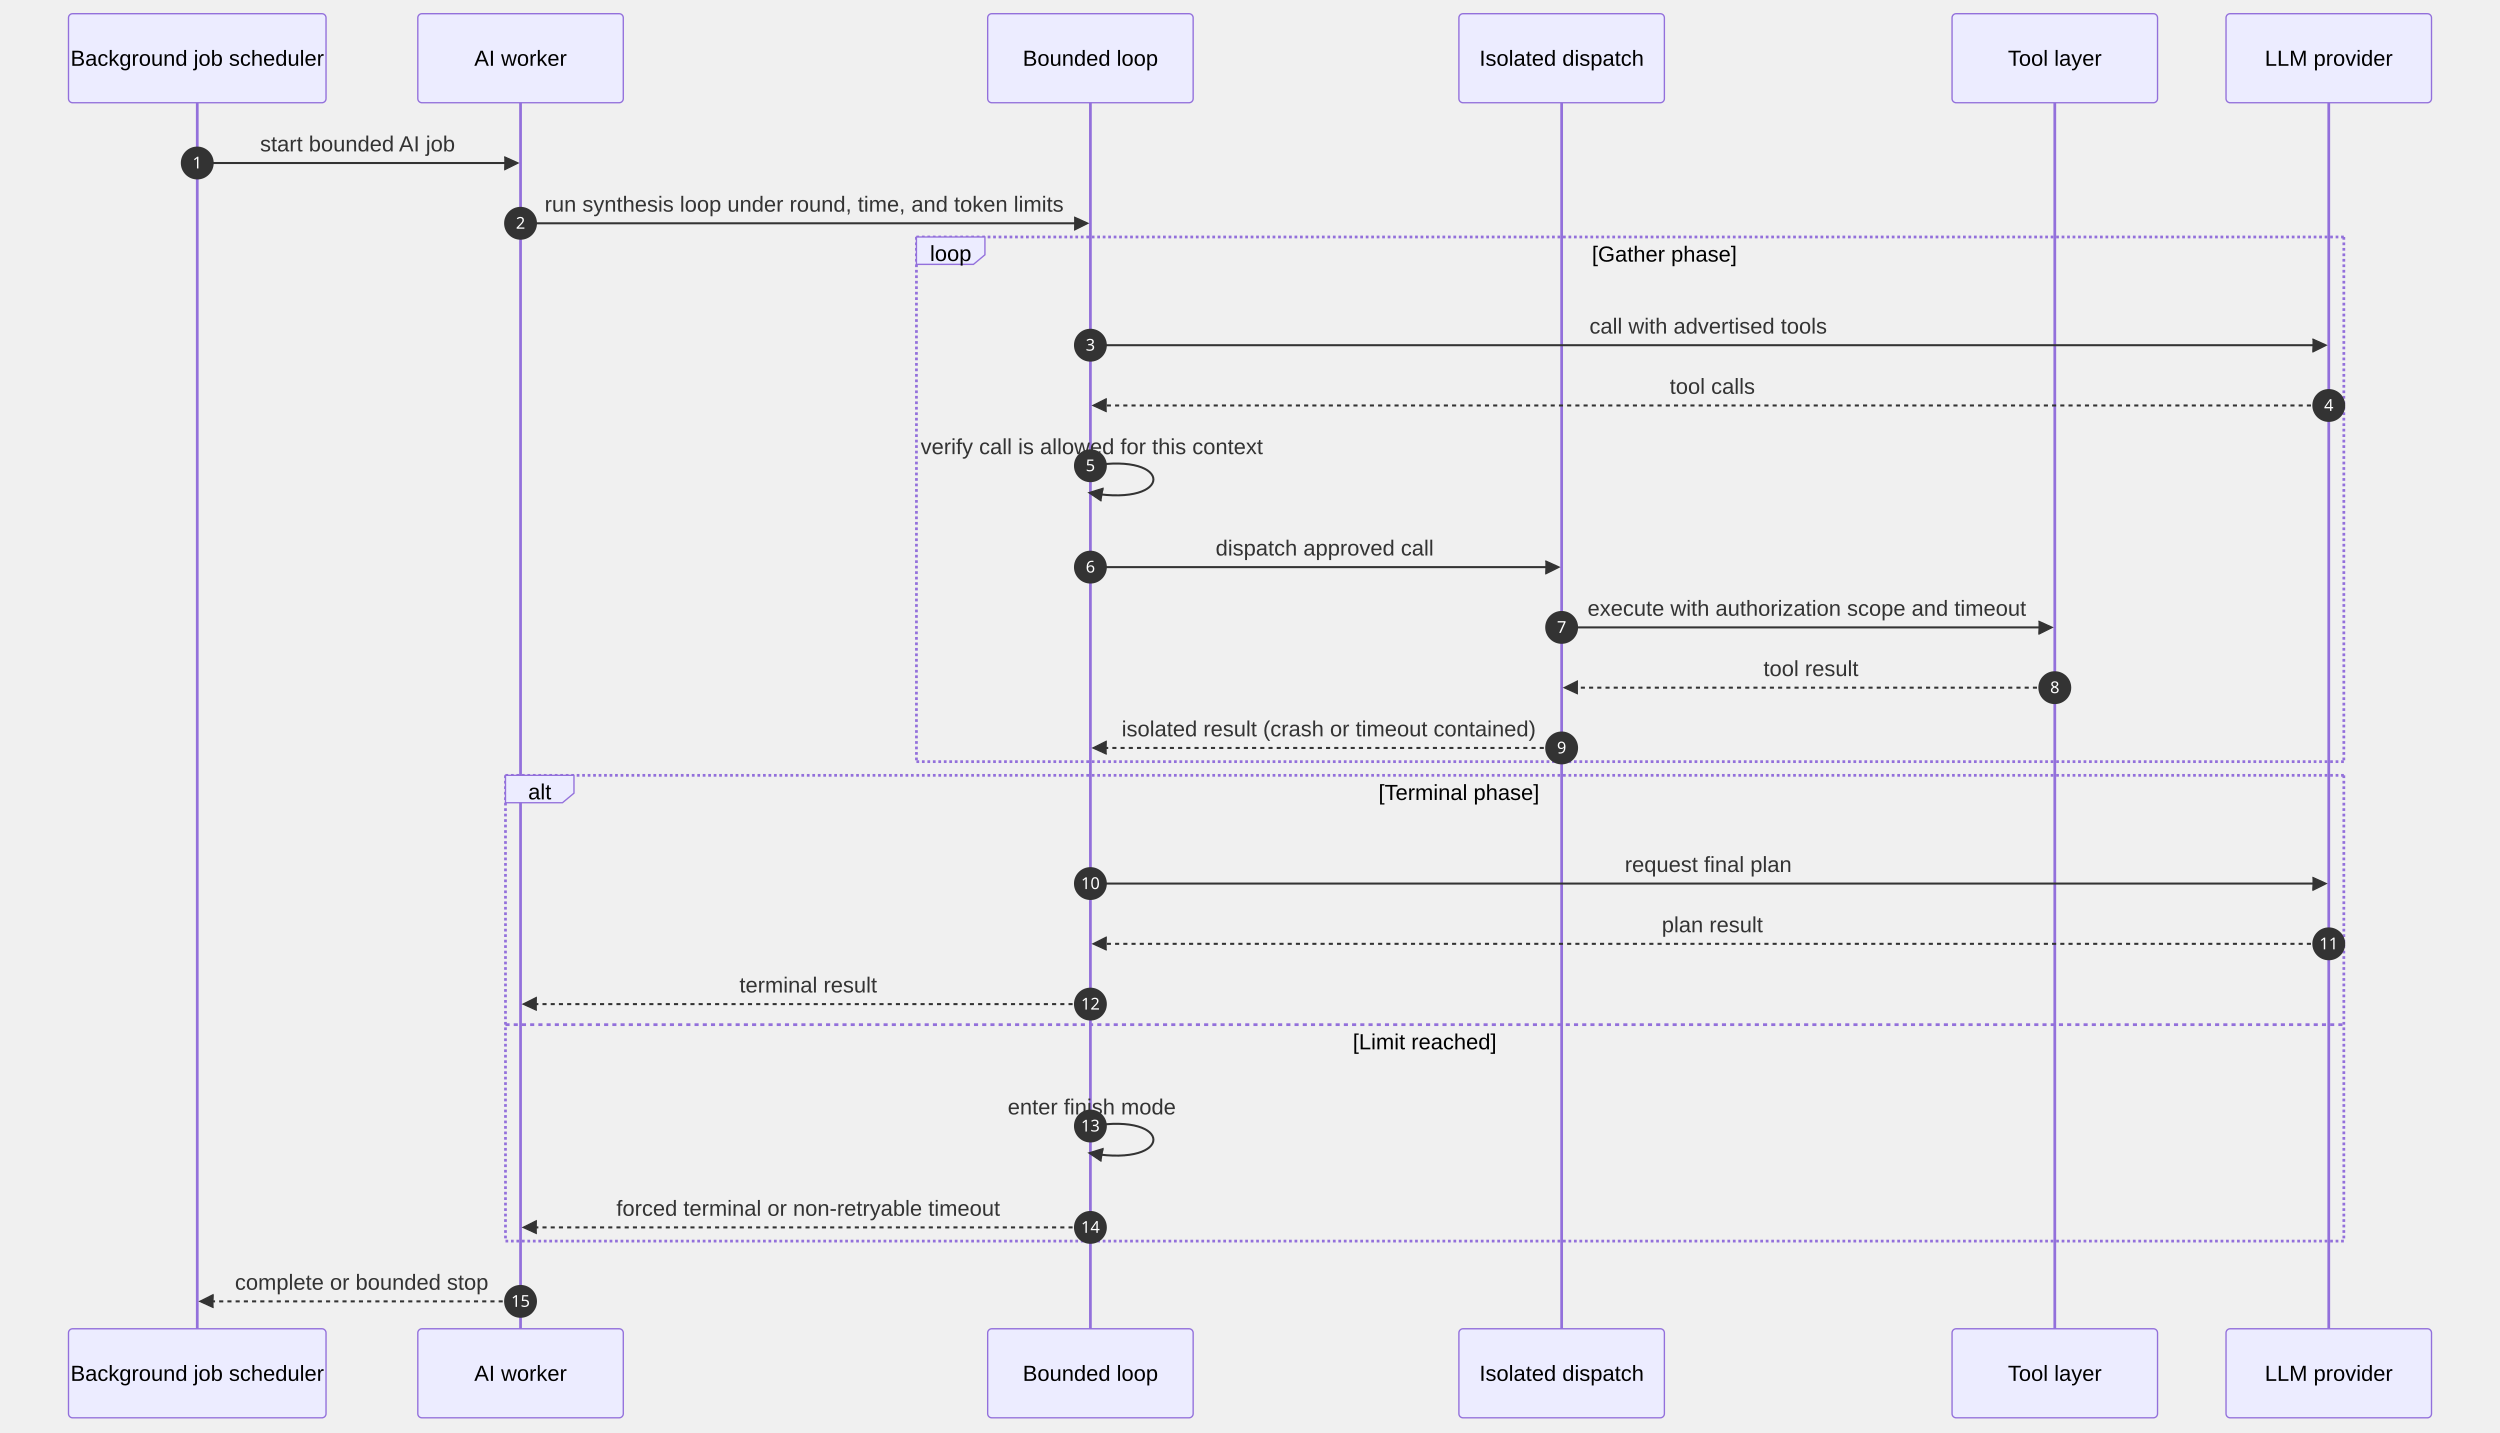
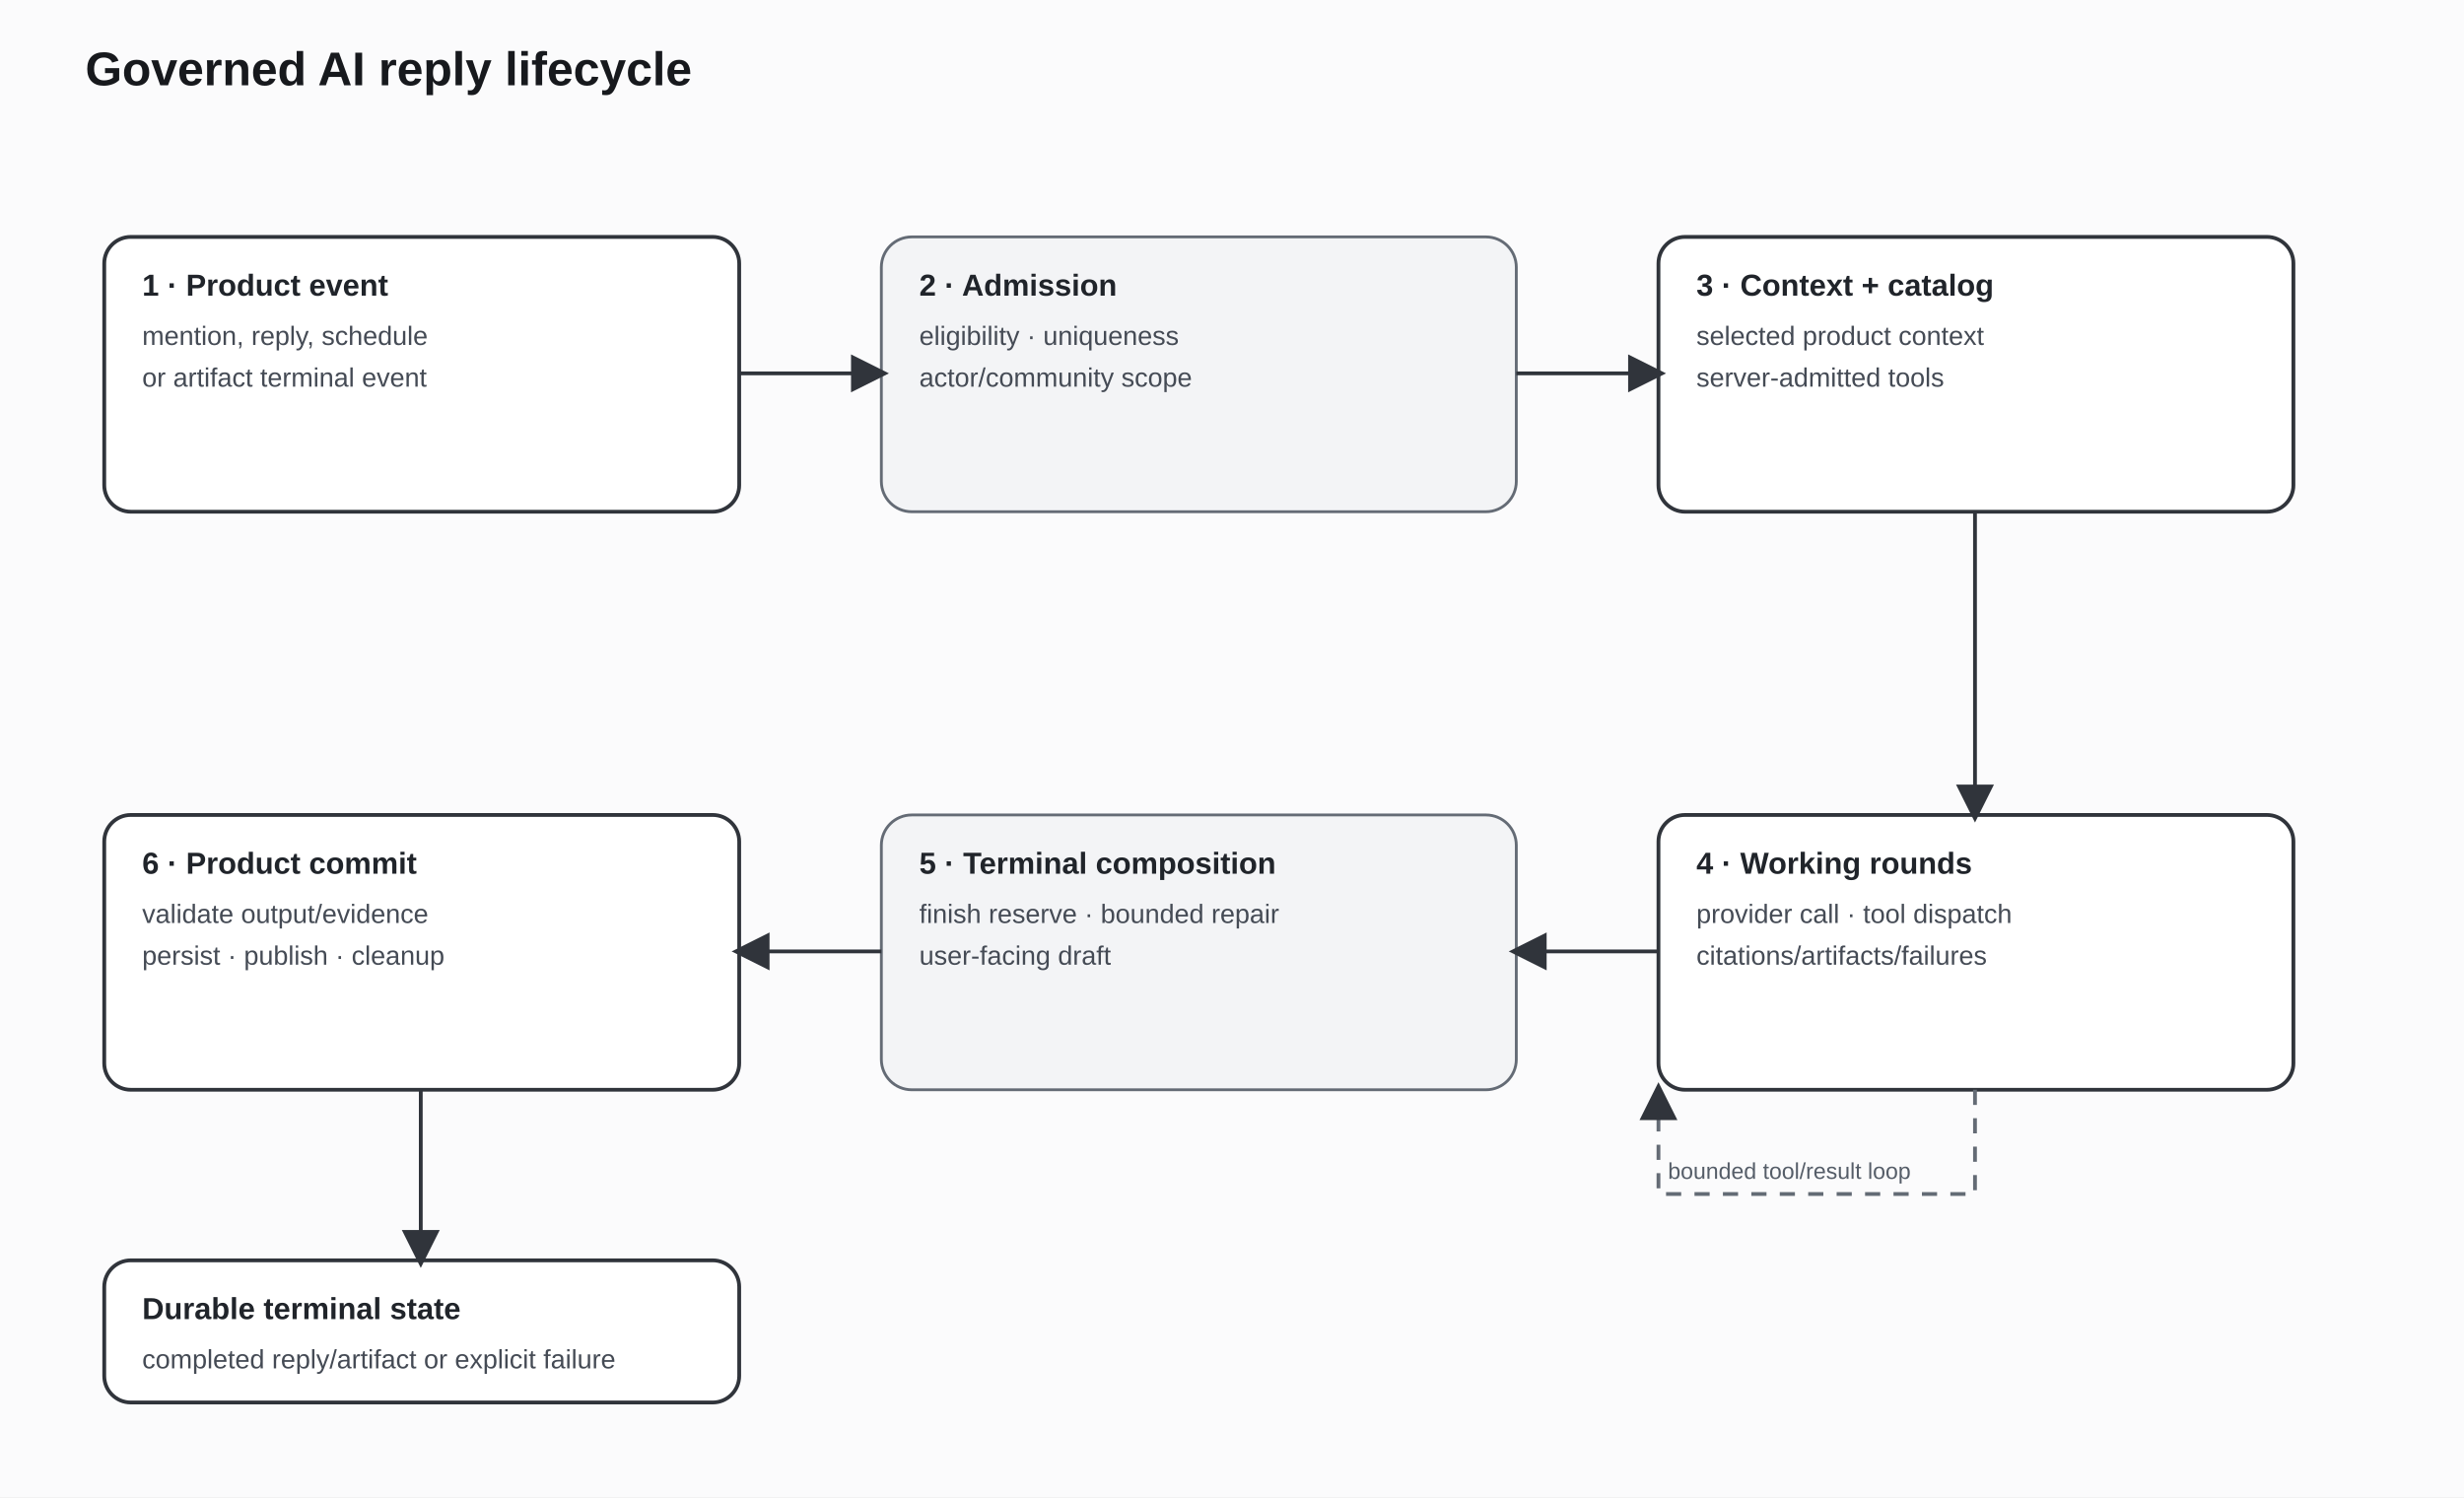
- <svg xmlns="http://www.w3.org/2000/svg" id="my-svg" width="100%" style="max-width: 1825px; background-color: white;" viewBox="-50 -10 1825 1046" role="graphics-document document" aria-roledescription="sequence">
-   <g>
-     <rect x="1575" y="960" fill="#eaeaea" stroke="#666" width="150" height="65" name="M" rx="3" ry="3" class="actor actor-bottom" />
-     <text x="1650" y="992.5" dominant-baseline="central" alignment-baseline="central" class="actor actor-box" style="text-anchor: middle; font-size: 16px; font-weight: 400;">
-       <tspan x="1650" dy="0">LLM provider</tspan>
-     </text>
-   </g>
-   <g>
-     <rect x="1375" y="960" fill="#eaeaea" stroke="#666" width="150" height="65" name="T" rx="3" ry="3" class="actor actor-bottom" />
-     <text x="1450" y="992.5" dominant-baseline="central" alignment-baseline="central" class="actor actor-box" style="text-anchor: middle; font-size: 16px; font-weight: 400;">
-       <tspan x="1450" dy="0">Tool layer</tspan>
-     </text>
-   </g>
-   <g>
-     <rect x="1015" y="960" fill="#eaeaea" stroke="#666" width="150" height="65" name="D" rx="3" ry="3" class="actor actor-bottom" />
-     <text x="1090" y="992.5" dominant-baseline="central" alignment-baseline="central" class="actor actor-box" style="text-anchor: middle; font-size: 16px; font-weight: 400;">
-       <tspan x="1090" dy="0">Isolated dispatch</tspan>
-     </text>
-   </g>
-   <g>
-     <rect x="671" y="960" fill="#eaeaea" stroke="#666" width="150" height="65" name="L" rx="3" ry="3" class="actor actor-bottom" />
-     <text x="746" y="992.5" dominant-baseline="central" alignment-baseline="central" class="actor actor-box" style="text-anchor: middle; font-size: 16px; font-weight: 400;">
-       <tspan x="746" dy="0">Bounded loop</tspan>
-     </text>
-   </g>
-   <g>
-     <rect x="255" y="960" fill="#eaeaea" stroke="#666" width="150" height="65" name="W" rx="3" ry="3" class="actor actor-bottom" />
-     <text x="330" y="992.5" dominant-baseline="central" alignment-baseline="central" class="actor actor-box" style="text-anchor: middle; font-size: 16px; font-weight: 400;">
-       <tspan x="330" dy="0">AI worker</tspan>
-     </text>
-   </g>
-   <g>
-     <rect x="0" y="960" fill="#eaeaea" stroke="#666" width="188" height="65" name="JOB" rx="3" ry="3" class="actor actor-bottom" />
-     <text x="94" y="992.5" dominant-baseline="central" alignment-baseline="central" class="actor actor-box" style="text-anchor: middle; font-size: 16px; font-weight: 400;">
-       <tspan x="94" dy="0">Background job scheduler</tspan>
-     </text>
-   </g>
-   <g>
-     <line id="actor5" x1="1650" y1="65" x2="1650" y2="960" class="actor-line 200" stroke-width="0.5px" stroke="#999" name="M" data-et="life-line" data-id="M" />
-     <g id="root-5" data-et="participant" data-type="participant" data-id="M">
-       <rect x="1575" y="0" fill="#eaeaea" stroke="#666" width="150" height="65" name="M" rx="3" ry="3" class="actor actor-top" />
-       <text x="1650" y="32.5" dominant-baseline="central" alignment-baseline="central" class="actor actor-box" style="text-anchor: middle; font-size: 16px; font-weight: 400;">
-         <tspan x="1650" dy="0">LLM provider</tspan>
-       </text>
-     </g>
-   </g>
-   <g>
-     <line id="actor4" x1="1450" y1="65" x2="1450" y2="960" class="actor-line 200" stroke-width="0.5px" stroke="#999" name="T" data-et="life-line" data-id="T" />
-     <g id="root-4" data-et="participant" data-type="participant" data-id="T">
-       <rect x="1375" y="0" fill="#eaeaea" stroke="#666" width="150" height="65" name="T" rx="3" ry="3" class="actor actor-top" />
-       <text x="1450" y="32.5" dominant-baseline="central" alignment-baseline="central" class="actor actor-box" style="text-anchor: middle; font-size: 16px; font-weight: 400;">
-         <tspan x="1450" dy="0">Tool layer</tspan>
-       </text>
-     </g>
-   </g>
-   <g>
-     <line id="actor3" x1="1090" y1="65" x2="1090" y2="960" class="actor-line 200" stroke-width="0.5px" stroke="#999" name="D" data-et="life-line" data-id="D" />
-     <g id="root-3" data-et="participant" data-type="participant" data-id="D">
-       <rect x="1015" y="0" fill="#eaeaea" stroke="#666" width="150" height="65" name="D" rx="3" ry="3" class="actor actor-top" />
-       <text x="1090" y="32.5" dominant-baseline="central" alignment-baseline="central" class="actor actor-box" style="text-anchor: middle; font-size: 16px; font-weight: 400;">
-         <tspan x="1090" dy="0">Isolated dispatch</tspan>
-       </text>
-     </g>
-   </g>
-   <g>
-     <line id="actor2" x1="746" y1="65" x2="746" y2="960" class="actor-line 200" stroke-width="0.5px" stroke="#999" name="L" data-et="life-line" data-id="L" />
-     <g id="root-2" data-et="participant" data-type="participant" data-id="L">
-       <rect x="671" y="0" fill="#eaeaea" stroke="#666" width="150" height="65" name="L" rx="3" ry="3" class="actor actor-top" />
-       <text x="746" y="32.5" dominant-baseline="central" alignment-baseline="central" class="actor actor-box" style="text-anchor: middle; font-size: 16px; font-weight: 400;">
-         <tspan x="746" dy="0">Bounded loop</tspan>
-       </text>
-     </g>
-   </g>
-   <g>
-     <line id="actor1" x1="330" y1="65" x2="330" y2="960" class="actor-line 200" stroke-width="0.5px" stroke="#999" name="W" data-et="life-line" data-id="W" />
-     <g id="root-1" data-et="participant" data-type="participant" data-id="W">
-       <rect x="255" y="0" fill="#eaeaea" stroke="#666" width="150" height="65" name="W" rx="3" ry="3" class="actor actor-top" />
-       <text x="330" y="32.5" dominant-baseline="central" alignment-baseline="central" class="actor actor-box" style="text-anchor: middle; font-size: 16px; font-weight: 400;">
-         <tspan x="330" dy="0">AI worker</tspan>
-       </text>
-     </g>
-   </g>
-   <g>
-     <line id="actor0" x1="94" y1="65" x2="94" y2="960" class="actor-line 200" stroke-width="0.5px" stroke="#999" name="JOB" data-et="life-line" data-id="JOB" />
-     <g id="root-0" data-et="participant" data-type="participant" data-id="JOB">
-       <rect x="0" y="0" fill="#eaeaea" stroke="#666" width="188" height="65" name="JOB" rx="3" ry="3" class="actor actor-top" />
-       <text x="94" y="32.5" dominant-baseline="central" alignment-baseline="central" class="actor actor-box" style="text-anchor: middle; font-size: 16px; font-weight: 400;">
-         <tspan x="94" dy="0">Background job scheduler</tspan>
-       </text>
-     </g>
-   </g>
-   <style>#my-svg{font-family:"trebuchet ms",verdana,arial,sans-serif;font-size:16px;fill:#333;}@keyframes edge-animation-frame{from{stroke-dashoffset:0;}}@keyframes dash{to{stroke-dashoffset:0;}}#my-svg .edge-animation-slow{stroke-dasharray:9,5!important;stroke-dashoffset:900;animation:dash 50s linear infinite;stroke-linecap:round;}#my-svg .edge-animation-fast{stroke-dasharray:9,5!important;stroke-dashoffset:900;animation:dash 20s linear infinite;stroke-linecap:round;}#my-svg .error-icon{fill:#552222;}#my-svg .error-text{fill:#552222;stroke:#552222;}#my-svg .edge-thickness-normal{stroke-width:1px;}#my-svg .edge-thickness-thick{stroke-width:3.5px;}#my-svg .edge-pattern-solid{stroke-dasharray:0;}#my-svg .edge-thickness-invisible{stroke-width:0;fill:none;}#my-svg .edge-pattern-dashed{stroke-dasharray:3;}#my-svg .edge-pattern-dotted{stroke-dasharray:2;}#my-svg .marker{fill:#333333;stroke:#333333;}#my-svg .marker.cross{stroke:#333333;}#my-svg svg{font-family:"trebuchet ms",verdana,arial,sans-serif;font-size:16px;}#my-svg p{margin:0;}#my-svg .actor{stroke:#9370DB;fill:#ECECFF;stroke-width:1;}#my-svg rect.actor.outer-path[data-look="neo"]{filter:drop-shadow(1px 2px 2px rgba(185, 185, 185, 1));}#my-svg rect.note[data-look="neo"]{stroke:#aaaa33;fill:#fff5ad;filter:drop-shadow(1px 2px 2px rgba(185, 185, 185, 1));}#my-svg text.actor&gt;tspan{fill:black;stroke:none;}#my-svg .actor-line{stroke:#9370DB;}#my-svg .innerArc{stroke-width:1.5;stroke-dasharray:none;}#my-svg .messageLine0{stroke-width:1.5;stroke-dasharray:none;stroke:#333;}#my-svg .messageLine1{stroke-width:1.5;stroke-dasharray:2,2;stroke:#333;}#my-svg [id$="-arrowhead"] path{fill:#333;stroke:#333;}#my-svg .sequenceNumber{fill:white;}#my-svg [id$="-sequencenumber"]{fill:#333;}#my-svg [id$="-crosshead"] path{fill:#333;stroke:#333;}#my-svg .messageText{fill:#333;stroke:none;}#my-svg .labelBox{stroke:#9370DB;fill:#ECECFF;filter:none;}#my-svg .labelText,#my-svg .labelText&gt;tspan{fill:black;stroke:none;}#my-svg .loopText,#my-svg .loopText&gt;tspan{fill:black;stroke:none;}#my-svg .sectionTitle,#my-svg .sectionTitle&gt;tspan{fill:black;stroke:none;}#my-svg .loopLine{stroke-width:2px;stroke-dasharray:2,2;stroke:#9370DB;fill:#9370DB;}#my-svg .note{stroke:#aaaa33;fill:#fff5ad;}#my-svg .noteText,#my-svg .noteText&gt;tspan{fill:black;stroke:none;font-weight:normal;}#my-svg .activation0{fill:#f4f4f4;stroke:#666;}#my-svg .activation1{fill:#f4f4f4;stroke:#666;}#my-svg .activation2{fill:#f4f4f4;stroke:#666;}#my-svg .actorPopupMenu{position:absolute;}#my-svg .actorPopupMenuPanel{position:absolute;fill:#ECECFF;box-shadow:0px 8px 16px 0px rgba(0,0,0,0.2);filter:drop-shadow(3px 5px 2px rgb(0 0 0 / 0.4));}#my-svg .actor-man circle,#my-svg line{fill:#ECECFF;stroke-width:2px;}#my-svg g rect.rect{filter:drop-shadow(1px 2px 2px rgba(185, 185, 185, 1));stroke:#9370DB;}#my-svg .node .neo-node{stroke:#9370DB;}#my-svg [data-look="neo"].node rect,#my-svg [data-look="neo"].cluster rect,#my-svg [data-look="neo"].node polygon{stroke:#9370DB;filter:drop-shadow(1px 2px 2px rgba(185, 185, 185, 1));}#my-svg [data-look="neo"].swimlane.cluster rect{filter:none;}#my-svg [data-look="neo"].node path{stroke:#9370DB;stroke-width:1px;}#my-svg [data-look="neo"].node .outer-path{filter:drop-shadow(1px 2px 2px rgba(185, 185, 185, 1));}#my-svg [data-look="neo"].node .neo-line path{stroke:#9370DB;filter:none;}#my-svg [data-look="neo"].node circle{stroke:#9370DB;filter:drop-shadow(1px 2px 2px rgba(185, 185, 185, 1));}#my-svg [data-look="neo"].node circle .state-start{fill:#000000;}#my-svg [data-look="neo"].icon-shape .icon{fill:#9370DB;filter:drop-shadow(1px 2px 2px rgba(185, 185, 185, 1));}#my-svg [data-look="neo"].icon-shape .icon-neo path{stroke:#9370DB;filter:drop-shadow(1px 2px 2px rgba(185, 185, 185, 1));}#my-svg :root{--mermaid-font-family:"trebuchet ms",verdana,arial,sans-serif;}</style>
-   <g />
+ <svg xmlns="http://www.w3.org/2000/svg" width="1300" height="790" viewBox="0 0 1300 790" role="img" aria-labelledby="title desc">
  <defs>
-     <symbol id="my-svg-computer" width="24" height="24">
-       <path transform="scale(.5)" d="M2 2v13h20v-13h-20zm18 11h-16v-9h16v9zm-10.228 6l.466-1h3.524l.467 1h-4.457zm14.228 3h-24l2-6h2.104l-1.33 4h18.45l-1.297-4h2.073l2 6zm-5-10h-14v-7h14v7z" />
-     </symbol>
+     <marker id="arrow" markerWidth="10" markerHeight="10" refX="8" refY="5" orient="auto">
+       <path d="M0,0 L10,5 L0,10 Z" fill="#30343b" />
+     </marker>
+     <style>
+             .bg{fill:#fbfbfc}.box{fill:#fff;stroke:#30343b;stroke-width:2;rx:14}
+             .soft{fill:#f3f4f6;stroke:#646b75;stroke-width:1.5;rx:16}
+             .decision{fill:#fff;stroke:#30343b;stroke-width:2}
+             .title{font:700 25px Arial,sans-serif;fill:#17191d}
+             .head{font:700 16px Arial,sans-serif;fill:#20242a}
+             .body{font:14px Arial,sans-serif;fill:#454b55}
+             .small{font:12px Arial,sans-serif;fill:#555d68}
+             .label{font:700 12px Arial,sans-serif;fill:#30343b;letter-spacing:1px}
+             .arrow{stroke:#30343b;stroke-width:2;fill:none;marker-end:url(#arrow)}
+             .dash{stroke:#646b75;stroke-width:2;stroke-dasharray:8 7;fill:none;marker-end:url(#arrow)}
+             .line{stroke:#30343b;stroke-width:2;fill:none}
+           </style>
  </defs>
-   <defs>
-     <symbol id="my-svg-database" fill-rule="evenodd" clip-rule="evenodd">
-       <path transform="scale(.5)" d="M12.258.001l.256.004.255.005.253.008.251.01.249.012.247.015.246.016.242.019.241.02.239.023.236.024.233.027.231.028.229.031.225.032.223.034.22.036.217.038.214.04.211.041.208.043.205.045.201.046.198.048.194.05.191.051.187.053.183.054.18.056.175.057.172.059.168.06.163.061.16.063.155.064.15.066.074.033.073.033.071.034.07.034.069.035.068.035.067.035.066.035.064.036.064.036.062.036.06.036.06.037.058.037.058.037.055.038.055.038.053.038.052.038.051.039.05.039.048.039.047.039.045.04.044.04.043.04.041.04.04.041.039.041.037.041.036.041.034.041.033.042.032.042.03.042.029.042.027.042.026.043.024.043.023.043.021.043.02.043.018.044.017.043.015.044.013.044.012.044.011.045.009.044.007.045.006.045.004.045.002.045.001.045v17l-.001.045-.002.045-.004.045-.006.045-.007.045-.009.044-.011.045-.012.044-.013.044-.015.044-.017.043-.018.044-.02.043-.021.043-.023.043-.024.043-.026.043-.027.042-.029.042-.03.042-.032.042-.033.042-.034.041-.036.041-.037.041-.039.041-.04.041-.041.04-.043.04-.044.04-.045.04-.047.039-.048.039-.05.039-.051.039-.052.038-.053.038-.055.038-.055.038-.058.037-.058.037-.06.037-.06.036-.062.036-.064.036-.064.036-.066.035-.067.035-.068.035-.069.035-.07.034-.071.034-.073.033-.074.033-.15.066-.155.064-.16.063-.163.061-.168.06-.172.059-.175.057-.18.056-.183.054-.187.053-.191.051-.194.05-.198.048-.201.046-.205.045-.208.043-.211.041-.214.04-.217.038-.22.036-.223.034-.225.032-.229.031-.231.028-.233.027-.236.024-.239.023-.241.02-.242.019-.246.016-.247.015-.249.012-.251.01-.253.008-.255.005-.256.004-.258.001-.258-.001-.256-.004-.255-.005-.253-.008-.251-.01-.249-.012-.247-.015-.245-.016-.243-.019-.241-.02-.238-.023-.236-.024-.234-.027-.231-.028-.228-.031-.226-.032-.223-.034-.22-.036-.217-.038-.214-.04-.211-.041-.208-.043-.204-.045-.201-.046-.198-.048-.195-.05-.19-.051-.187-.053-.184-.054-.179-.056-.176-.057-.172-.059-.167-.06-.164-.061-.159-.063-.155-.064-.151-.066-.074-.033-.072-.033-.072-.034-.07-.034-.069-.035-.068-.035-.067-.035-.066-.035-.064-.036-.063-.036-.062-.036-.061-.036-.06-.037-.058-.037-.057-.037-.056-.038-.055-.038-.053-.038-.052-.038-.051-.039-.049-.039-.049-.039-.046-.039-.046-.04-.044-.04-.043-.04-.041-.04-.04-.041-.039-.041-.037-.041-.036-.041-.034-.041-.033-.042-.032-.042-.03-.042-.029-.042-.027-.042-.026-.043-.024-.043-.023-.043-.021-.043-.02-.043-.018-.044-.017-.043-.015-.044-.013-.044-.012-.044-.011-.045-.009-.044-.007-.045-.006-.045-.004-.045-.002-.045-.001-.045v-17l.001-.045.002-.045.004-.045.006-.045.007-.045.009-.044.011-.045.012-.044.013-.044.015-.044.017-.043.018-.044.02-.043.021-.043.023-.043.024-.043.026-.043.027-.042.029-.042.03-.042.032-.042.033-.042.034-.041.036-.041.037-.041.039-.041.04-.041.041-.04.043-.04.044-.04.046-.04.046-.039.049-.039.049-.039.051-.039.052-.038.053-.038.055-.038.056-.038.057-.037.058-.037.06-.037.061-.036.062-.036.063-.036.064-.036.066-.035.067-.035.068-.035.069-.035.07-.034.072-.034.072-.033.074-.033.151-.066.155-.064.159-.063.164-.061.167-.06.172-.059.176-.057.179-.056.184-.054.187-.053.19-.051.195-.05.198-.048.201-.046.204-.045.208-.043.211-.041.214-.04.217-.038.22-.036.223-.034.226-.032.228-.031.231-.028.234-.027.236-.024.238-.023.241-.02.243-.019.245-.016.247-.015.249-.012.251-.01.253-.008.255-.005.256-.004.258-.001.258.001zm-9.258 20.499v.01l.001.021.003.021.004.022.005.021.006.022.007.022.009.023.01.022.011.023.012.023.013.023.015.023.016.024.017.023.018.024.019.024.021.024.022.025.023.024.024.025.052.049.056.05.061.051.066.051.07.051.075.051.079.052.084.052.088.052.092.052.097.052.102.051.105.052.11.052.114.051.119.051.123.051.127.05.131.05.135.05.139.048.144.049.147.047.152.047.155.047.16.045.163.045.167.043.171.043.176.041.178.041.183.039.187.039.19.037.194.035.197.035.202.033.204.031.209.03.212.029.216.027.219.025.222.024.226.021.23.02.233.018.236.016.24.015.243.012.246.01.249.008.253.005.256.004.259.001.26-.001.257-.004.254-.005.25-.008.247-.011.244-.012.241-.014.237-.016.233-.018.231-.021.226-.021.224-.024.22-.026.216-.027.212-.028.21-.031.205-.031.202-.034.198-.034.194-.036.191-.037.187-.039.183-.04.179-.04.175-.042.172-.043.168-.044.163-.045.16-.046.155-.046.152-.047.148-.048.143-.049.139-.049.136-.05.131-.05.126-.05.123-.051.118-.052.114-.051.11-.052.106-.052.101-.052.096-.052.092-.052.088-.053.083-.051.079-.052.074-.052.07-.051.065-.051.06-.051.056-.05.051-.05.023-.024.023-.025.021-.024.02-.024.019-.024.018-.024.017-.024.015-.023.014-.024.013-.023.012-.023.01-.023.01-.022.008-.022.006-.022.006-.022.004-.022.004-.021.001-.021.001-.021v-4.127l-.077.055-.08.053-.083.054-.085.053-.087.052-.09.052-.093.051-.095.05-.097.05-.1.049-.102.049-.105.048-.106.047-.109.047-.111.046-.114.045-.115.045-.118.044-.12.043-.122.042-.124.042-.126.041-.128.04-.13.04-.132.038-.134.038-.135.037-.138.037-.139.035-.142.035-.143.034-.144.033-.147.032-.148.031-.15.03-.151.03-.153.029-.154.027-.156.027-.158.026-.159.025-.161.024-.162.023-.163.022-.165.021-.166.02-.167.019-.169.018-.169.017-.171.016-.173.015-.173.014-.175.013-.175.012-.177.011-.178.01-.179.008-.179.008-.181.006-.182.005-.182.004-.184.003-.184.002h-.37l-.184-.002-.184-.003-.182-.004-.182-.005-.181-.006-.179-.008-.179-.008-.178-.01-.176-.011-.176-.012-.175-.013-.173-.014-.172-.015-.171-.016-.17-.017-.169-.018-.167-.019-.166-.02-.165-.021-.163-.022-.162-.023-.161-.024-.159-.025-.157-.026-.156-.027-.155-.027-.153-.029-.151-.03-.15-.03-.148-.031-.146-.032-.145-.033-.143-.034-.141-.035-.14-.035-.137-.037-.136-.037-.134-.038-.132-.038-.13-.04-.128-.04-.126-.041-.124-.042-.122-.042-.12-.044-.117-.043-.116-.045-.113-.045-.112-.046-.109-.047-.106-.047-.105-.048-.102-.049-.1-.049-.097-.05-.095-.05-.093-.052-.09-.051-.087-.052-.085-.053-.083-.054-.08-.054-.077-.054v4.127zm0-5.654v.011l.001.021.003.021.004.021.005.022.006.022.007.022.009.022.01.022.011.023.012.023.013.023.015.024.016.023.017.024.018.024.019.024.021.024.022.024.023.025.024.024.052.05.056.05.061.05.066.051.07.051.075.052.079.051.084.052.088.052.092.052.097.052.102.052.105.052.11.051.114.051.119.052.123.05.127.051.131.05.135.049.139.049.144.048.147.048.152.047.155.046.16.045.163.045.167.044.171.042.176.042.178.04.183.04.187.038.19.037.194.036.197.034.202.033.204.032.209.03.212.028.216.027.219.025.222.024.226.022.23.02.233.018.236.016.24.014.243.012.246.01.249.008.253.006.256.003.259.001.26-.001.257-.003.254-.006.25-.008.247-.01.244-.012.241-.015.237-.016.233-.018.231-.02.226-.022.224-.024.22-.025.216-.027.212-.029.21-.03.205-.032.202-.033.198-.035.194-.036.191-.037.187-.039.183-.039.179-.041.175-.042.172-.043.168-.044.163-.045.16-.045.155-.047.152-.047.148-.048.143-.048.139-.05.136-.049.131-.05.126-.051.123-.051.118-.051.114-.052.11-.052.106-.052.101-.052.096-.052.092-.052.088-.052.083-.052.079-.052.074-.051.07-.052.065-.051.06-.05.056-.051.051-.049.023-.025.023-.024.021-.025.02-.024.019-.024.018-.024.017-.024.015-.023.014-.023.013-.024.012-.022.01-.023.01-.023.008-.022.006-.022.006-.022.004-.021.004-.022.001-.021.001-.021v-4.139l-.077.054-.08.054-.083.054-.085.052-.087.053-.09.051-.093.051-.095.051-.097.05-.1.049-.102.049-.105.048-.106.047-.109.047-.111.046-.114.045-.115.044-.118.044-.12.044-.122.042-.124.042-.126.041-.128.04-.13.039-.132.039-.134.038-.135.037-.138.036-.139.036-.142.035-.143.033-.144.033-.147.033-.148.031-.15.03-.151.03-.153.028-.154.028-.156.027-.158.026-.159.025-.161.024-.162.023-.163.022-.165.021-.166.02-.167.019-.169.018-.169.017-.171.016-.173.015-.173.014-.175.013-.175.012-.177.011-.178.009-.179.009-.179.007-.181.007-.182.005-.182.004-.184.003-.184.002h-.37l-.184-.002-.184-.003-.182-.004-.182-.005-.181-.007-.179-.007-.179-.009-.178-.009-.176-.011-.176-.012-.175-.013-.173-.014-.172-.015-.171-.016-.17-.017-.169-.018-.167-.019-.166-.02-.165-.021-.163-.022-.162-.023-.161-.024-.159-.025-.157-.026-.156-.027-.155-.028-.153-.028-.151-.03-.15-.03-.148-.031-.146-.033-.145-.033-.143-.033-.141-.035-.14-.036-.137-.036-.136-.037-.134-.038-.132-.039-.13-.039-.128-.04-.126-.041-.124-.042-.122-.043-.12-.043-.117-.044-.116-.044-.113-.046-.112-.046-.109-.046-.106-.047-.105-.048-.102-.049-.1-.049-.097-.05-.095-.051-.093-.051-.09-.051-.087-.053-.085-.052-.083-.054-.08-.054-.077-.054v4.139zm0-5.666v.011l.001.02.003.022.004.021.005.022.006.021.007.022.009.023.01.022.011.023.012.023.013.023.015.023.016.024.017.024.018.023.019.024.021.025.022.024.023.024.024.025.052.05.056.05.061.05.066.051.07.051.075.052.079.051.084.052.088.052.092.052.097.052.102.052.105.051.11.052.114.051.119.051.123.051.127.05.131.05.135.05.139.049.144.048.147.048.152.047.155.046.16.045.163.045.167.043.171.043.176.042.178.04.183.04.187.038.19.037.194.036.197.034.202.033.204.032.209.03.212.028.216.027.219.025.222.024.226.021.23.02.233.018.236.017.24.014.243.012.246.01.249.008.253.006.256.003.259.001.26-.001.257-.003.254-.006.25-.008.247-.01.244-.013.241-.014.237-.016.233-.018.231-.02.226-.022.224-.024.22-.025.216-.027.212-.029.21-.03.205-.032.202-.033.198-.035.194-.036.191-.037.187-.039.183-.039.179-.041.175-.042.172-.043.168-.044.163-.045.16-.045.155-.047.152-.047.148-.048.143-.049.139-.049.136-.049.131-.051.126-.05.123-.051.118-.052.114-.051.11-.052.106-.052.101-.052.096-.052.092-.052.088-.052.083-.052.079-.052.074-.052.07-.051.065-.051.06-.051.056-.05.051-.049.023-.025.023-.025.021-.024.02-.024.019-.024.018-.024.017-.024.015-.023.014-.024.013-.023.012-.023.01-.022.01-.023.008-.022.006-.022.006-.022.004-.022.004-.021.001-.021.001-.021v-4.153l-.077.054-.08.054-.083.053-.085.053-.087.053-.09.051-.093.051-.095.051-.097.05-.1.049-.102.048-.105.048-.106.048-.109.046-.111.046-.114.046-.115.044-.118.044-.12.043-.122.043-.124.042-.126.041-.128.04-.13.039-.132.039-.134.038-.135.037-.138.036-.139.036-.142.034-.143.034-.144.033-.147.032-.148.032-.15.03-.151.03-.153.028-.154.028-.156.027-.158.026-.159.024-.161.024-.162.023-.163.023-.165.021-.166.02-.167.019-.169.018-.169.017-.171.016-.173.015-.173.014-.175.013-.175.012-.177.01-.178.01-.179.009-.179.007-.181.006-.182.006-.182.004-.184.003-.184.001-.185.001-.185-.001-.184-.001-.184-.003-.182-.004-.182-.006-.181-.006-.179-.007-.179-.009-.178-.01-.176-.01-.176-.012-.175-.013-.173-.014-.172-.015-.171-.016-.17-.017-.169-.018-.167-.019-.166-.02-.165-.021-.163-.023-.162-.023-.161-.024-.159-.024-.157-.026-.156-.027-.155-.028-.153-.028-.151-.03-.15-.03-.148-.032-.146-.032-.145-.033-.143-.034-.141-.034-.14-.036-.137-.036-.136-.037-.134-.038-.132-.039-.13-.039-.128-.041-.126-.041-.124-.041-.122-.043-.12-.043-.117-.044-.116-.044-.113-.046-.112-.046-.109-.046-.106-.048-.105-.048-.102-.048-.1-.05-.097-.049-.095-.051-.093-.051-.09-.052-.087-.052-.085-.053-.083-.053-.08-.054-.077-.054v4.153zm8.74-8.179l-.257.004-.254.005-.25.008-.247.011-.244.012-.241.014-.237.016-.233.018-.231.021-.226.022-.224.023-.22.026-.216.027-.212.028-.21.031-.205.032-.202.033-.198.034-.194.036-.191.038-.187.038-.183.04-.179.041-.175.042-.172.043-.168.043-.163.045-.16.046-.155.046-.152.048-.148.048-.143.048-.139.049-.136.05-.131.05-.126.051-.123.051-.118.051-.114.052-.11.052-.106.052-.101.052-.096.052-.092.052-.088.052-.083.052-.079.052-.074.051-.07.052-.065.051-.06.05-.056.05-.051.05-.023.025-.023.024-.021.024-.02.025-.019.024-.018.024-.017.023-.015.024-.014.023-.013.023-.012.023-.01.023-.01.022-.008.022-.006.023-.006.021-.004.022-.004.021-.001.021-.001.021.001.021.001.021.004.021.004.022.006.021.006.023.008.022.01.022.01.023.012.023.013.023.014.023.015.024.017.023.018.024.019.024.02.025.021.024.023.024.023.025.051.05.056.05.06.05.065.051.07.052.074.051.079.052.083.052.088.052.092.052.096.052.101.052.106.052.11.052.114.052.118.051.123.051.126.051.131.05.136.05.139.049.143.048.148.048.152.048.155.046.16.046.163.045.168.043.172.043.175.042.179.041.183.04.187.038.191.038.194.036.198.034.202.033.205.032.21.031.212.028.216.027.22.026.224.023.226.022.231.021.233.018.237.016.241.014.244.012.247.011.25.008.254.005.257.004.26.001.26-.001.257-.004.254-.005.25-.008.247-.011.244-.012.241-.014.237-.016.233-.018.231-.021.226-.022.224-.023.22-.026.216-.027.212-.028.21-.031.205-.032.202-.033.198-.034.194-.036.191-.038.187-.038.183-.04.179-.041.175-.042.172-.043.168-.043.163-.045.16-.046.155-.046.152-.048.148-.048.143-.048.139-.049.136-.05.131-.05.126-.051.123-.051.118-.051.114-.052.11-.052.106-.052.101-.052.096-.052.092-.052.088-.052.083-.052.079-.052.074-.051.07-.052.065-.051.06-.05.056-.05.051-.05.023-.025.023-.024.021-.024.02-.025.019-.024.018-.024.017-.023.015-.024.014-.023.013-.023.012-.023.01-.023.01-.022.008-.022.006-.023.006-.021.004-.022.004-.021.001-.021.001-.021-.001-.021-.001-.021-.004-.021-.004-.022-.006-.021-.006-.023-.008-.022-.01-.022-.01-.023-.012-.023-.013-.023-.014-.023-.015-.024-.017-.023-.018-.024-.019-.024-.02-.025-.021-.024-.023-.024-.023-.025-.051-.05-.056-.05-.06-.05-.065-.051-.07-.052-.074-.051-.079-.052-.083-.052-.088-.052-.092-.052-.096-.052-.101-.052-.106-.052-.11-.052-.114-.052-.118-.051-.123-.051-.126-.051-.131-.05-.136-.05-.139-.049-.143-.048-.148-.048-.152-.048-.155-.046-.16-.046-.163-.045-.168-.043-.172-.043-.175-.042-.179-.041-.183-.04-.187-.038-.191-.038-.194-.036-.198-.034-.202-.033-.205-.032-.21-.031-.212-.028-.216-.027-.22-.026-.224-.023-.226-.022-.231-.021-.233-.018-.237-.016-.241-.014-.244-.012-.247-.011-.25-.008-.254-.005-.257-.004-.26-.001-.26.001z" />
-     </symbol>
-   </defs>
-   <defs>
-     <symbol id="my-svg-clock" width="24" height="24">
-       <path transform="scale(.5)" d="M12 2c5.514 0 10 4.486 10 10s-4.486 10-10 10-10-4.486-10-10 4.486-10 10-10zm0-2c-6.627 0-12 5.373-12 12s5.373 12 12 12 12-5.373 12-12-5.373-12-12-12zm5.848 12.459c.202.038.202.333.001.372-1.907.361-6.045 1.111-6.547 1.111-.719 0-1.301-.582-1.301-1.301 0-.512.77-5.447 1.125-7.445.034-.192.312-.181.343.014l.985 6.238 5.394 1.011z" />
-     </symbol>
-   </defs>
-   <defs>
-     <marker id="my-svg-arrowhead" refX="7.9" refY="5" markerUnits="userSpaceOnUse" markerWidth="12" markerHeight="12" orient="auto-start-reverse">
-       <path d="M -1 0 L 10 5 L 0 10 z" />
-     </marker>
-   </defs>
-   <defs>
-     <marker id="my-svg-crosshead" markerWidth="15" markerHeight="8" orient="auto" refX="4" refY="4.5">
-       <path fill="none" stroke="#000000" stroke-width="1pt" d="M 1,2 L 6,7 M 6,2 L 1,7" style="stroke-dasharray: 0, 0;" />
-     </marker>
-   </defs>
-   <defs>
-     <marker id="my-svg-filled-head" refX="15.5" refY="7" markerWidth="20" markerHeight="28" orient="auto">
-       <path d="M 18,7 L9,13 L14,7 L9,1 Z" />
-     </marker>
-   </defs>
-   <defs>
-     <marker id="my-svg-sequencenumber" refX="15" refY="15" markerWidth="60" markerHeight="40" orient="auto">
-       <circle cx="15" cy="15" r="6" />
-     </marker>
-   </defs>
-   <defs>
-     <marker id="my-svg-solidTopArrowHead" refX="7.9" refY="7.25" markerUnits="userSpaceOnUse" markerWidth="12" markerHeight="12" orient="auto-start-reverse">
-       <path d="M 0 0 L 10 8 L 0 8 z" />
-     </marker>
-   </defs>
-   <defs>
-     <marker id="my-svg-solidBottomArrowHead" refX="7.9" refY="0.75" markerUnits="userSpaceOnUse" markerWidth="12" markerHeight="12" orient="auto-start-reverse">
-       <path d="M 0 0 L 10 0 L 0 8 z" />
-     </marker>
-   </defs>
-   <defs>
-     <marker id="my-svg-stickTopArrowHead" refX="7.5" refY="7" markerUnits="userSpaceOnUse" markerWidth="12" markerHeight="12" orient="auto-start-reverse">
-       <path d="M 0 0 L 7 7" stroke="black" stroke-width="1.5" fill="none" />
-     </marker>
-   </defs>
-   <defs>
-     <marker id="my-svg-stickBottomArrowHead" refX="7.5" refY="0" markerUnits="userSpaceOnUse" markerWidth="12" markerHeight="12" orient="auto-start-reverse">
-       <path d="M 0 7 L 7 0" stroke="black" stroke-width="1.5" fill="none" />
-     </marker>
-   </defs>
-   <g data-et="control-structure" data-id="i11">
-     <line x1="619" y1="163" x2="1661" y2="163" class="loopLine" />
-     <line x1="1661" y1="163" x2="1661" y2="546" class="loopLine" />
-     <line x1="619" y1="546" x2="1661" y2="546" class="loopLine" />
-     <line x1="619" y1="163" x2="619" y2="546" class="loopLine" />
-     <polygon points="619,163 669,163 669,176 660.6,183 619,183" class="labelBox" />
-     <text x="644" y="176" text-anchor="middle" dominant-baseline="middle" alignment-baseline="middle" class="labelText" style="font-size: 16px; font-weight: 400;">loop</text>
-     <text x="1165" y="181" text-anchor="middle" class="loopText" style="font-size: 16px; font-weight: 400;">
-       <tspan x="1165">[Gather phase]</tspan>
-     </text>
-   </g>
-   <g data-et="control-structure" data-id="i19">
-     <line x1="319" y1="556" x2="1661" y2="556" class="loopLine" />
-     <line x1="1661" y1="556" x2="1661" y2="896" class="loopLine" />
-     <line x1="319" y1="896" x2="1661" y2="896" class="loopLine" />
-     <line x1="319" y1="556" x2="319" y2="896" class="loopLine" />
-     <line x1="319" y1="738" x2="1661" y2="738" class="loopLine" style="stroke-dasharray: 3, 3;" />
-     <polygon points="319,556 369,556 369,569 360.6,576 319,576" class="labelBox" />
-     <text x="344" y="569" text-anchor="middle" dominant-baseline="middle" alignment-baseline="middle" class="labelText" style="font-size: 16px; font-weight: 400;">alt</text>
-     <text x="1015" y="574" text-anchor="middle" class="loopText" style="font-size: 16px; font-weight: 400;">
-       <tspan x="1015">[Terminal phase]</tspan>
-     </text>
-     <text x="990" y="756" text-anchor="middle" class="sectionTitle" style="font-size: 16px; font-weight: 400;">[Limit reached]</text>
-   </g>
-   <text x="211" y="80" text-anchor="middle" dominant-baseline="middle" alignment-baseline="middle" class="messageText" dy="1em" style="font-size: 16px; font-weight: 400;">start bounded AI job</text>
-   <line x1="101" y1="109" x2="326" y2="109" class="messageLine0" data-et="message" data-id="i1" data-from="JOB" data-to="W" stroke-width="2" stroke="none" marker-end="url(#my-svg-arrowhead)" style="fill: none;" />
-   <line x1="94" y1="109" x2="94" y2="109" stroke-width="0" marker-start="url(#my-svg-sequencenumber)" />
-   <text x="94" y="113" font-family="sans-serif" font-size="12px" text-anchor="middle" class="sequenceNumber">1</text>
-   <text x="537" y="124" text-anchor="middle" dominant-baseline="middle" alignment-baseline="middle" class="messageText" dy="1em" style="font-size: 16px; font-weight: 400;">run synthesis loop under round, time, and token limits</text>
-   <line x1="337" y1="153" x2="742" y2="153" class="messageLine0" data-et="message" data-id="i2" data-from="W" data-to="L" stroke-width="2" stroke="none" marker-end="url(#my-svg-arrowhead)" style="fill: none;" />
-   <line x1="330" y1="153" x2="330" y2="153" stroke-width="0" marker-start="url(#my-svg-sequencenumber)" />
-   <text x="330" y="157" font-family="sans-serif" font-size="12px" text-anchor="middle" class="sequenceNumber">2</text>
-   <text x="1197" y="213" text-anchor="middle" dominant-baseline="middle" alignment-baseline="middle" class="messageText" dy="1em" style="font-size: 16px; font-weight: 400;">call with advertised tools</text>
-   <line x1="753" y1="242" x2="1646" y2="242" class="messageLine0" data-et="message" data-id="i4" data-from="L" data-to="M" stroke-width="2" stroke="none" marker-end="url(#my-svg-arrowhead)" style="fill: none;" />
-   <line x1="746" y1="242" x2="746" y2="242" stroke-width="0" marker-start="url(#my-svg-sequencenumber)" />
-   <text x="746" y="246" font-family="sans-serif" font-size="12px" text-anchor="middle" class="sequenceNumber">3</text>
-   <text x="1200" y="257" text-anchor="middle" dominant-baseline="middle" alignment-baseline="middle" class="messageText" dy="1em" style="font-size: 16px; font-weight: 400;">tool calls</text>
-   <line x1="1655" y1="286" x2="750" y2="286" class="messageLine1" data-et="message" data-id="i5" data-from="M" data-to="L" stroke-width="2" stroke="none" marker-end="url(#my-svg-arrowhead)" style="stroke-dasharray: 3, 3; fill: none;" />
-   <line x1="1650" y1="286" x2="1650" y2="286" stroke-width="0" marker-start="url(#my-svg-sequencenumber)" />
-   <text x="1650" y="290" font-family="sans-serif" font-size="12px" text-anchor="middle" class="sequenceNumber">4</text>
-   <text x="747" y="301" text-anchor="middle" dominant-baseline="middle" alignment-baseline="middle" class="messageText" dy="1em" style="font-size: 16px; font-weight: 400;">verify call is allowed for this context</text>
-   <path d="M 747,330 C 807,320 807,360 747,350" class="messageLine0" data-et="message" data-id="i6" data-from="L" data-to="L" stroke-width="2" stroke="none" marker-end="url(#my-svg-arrowhead)" x1="753" style="fill: none;" />
-   <line x1="746" y1="330" x2="746" y2="330" stroke-width="0" marker-start="url(#my-svg-sequencenumber)" />
-   <text x="746" y="334" font-family="sans-serif" font-size="12px" text-anchor="middle" class="sequenceNumber">5</text>
-   <text x="917" y="375" text-anchor="middle" dominant-baseline="middle" alignment-baseline="middle" class="messageText" dy="1em" style="font-size: 16px; font-weight: 400;">dispatch approved call</text>
-   <line x1="753" y1="404" x2="1086" y2="404" class="messageLine0" data-et="message" data-id="i7" data-from="L" data-to="D" stroke-width="2" stroke="none" marker-end="url(#my-svg-arrowhead)" style="fill: none;" />
-   <line x1="746" y1="404" x2="746" y2="404" stroke-width="0" marker-start="url(#my-svg-sequencenumber)" />
-   <text x="746" y="408" font-family="sans-serif" font-size="12px" text-anchor="middle" class="sequenceNumber">6</text>
-   <text x="1269" y="419" text-anchor="middle" dominant-baseline="middle" alignment-baseline="middle" class="messageText" dy="1em" style="font-size: 16px; font-weight: 400;">execute with authorization scope and timeout</text>
-   <line x1="1097" y1="448" x2="1446" y2="448" class="messageLine0" data-et="message" data-id="i8" data-from="D" data-to="T" stroke-width="2" stroke="none" marker-end="url(#my-svg-arrowhead)" style="fill: none;" />
-   <line x1="1090" y1="448" x2="1090" y2="448" stroke-width="0" marker-start="url(#my-svg-sequencenumber)" />
-   <text x="1090" y="452" font-family="sans-serif" font-size="12px" text-anchor="middle" class="sequenceNumber">7</text>
-   <text x="1272" y="463" text-anchor="middle" dominant-baseline="middle" alignment-baseline="middle" class="messageText" dy="1em" style="font-size: 16px; font-weight: 400;">tool result</text>
-   <line x1="1455" y1="492" x2="1094" y2="492" class="messageLine1" data-et="message" data-id="i9" data-from="T" data-to="D" stroke-width="2" stroke="none" marker-end="url(#my-svg-arrowhead)" style="stroke-dasharray: 3, 3; fill: none;" />
-   <line x1="1450" y1="492" x2="1450" y2="492" stroke-width="0" marker-start="url(#my-svg-sequencenumber)" />
-   <text x="1450" y="496" font-family="sans-serif" font-size="12px" text-anchor="middle" class="sequenceNumber">8</text>
-   <text x="920" y="507" text-anchor="middle" dominant-baseline="middle" alignment-baseline="middle" class="messageText" dy="1em" style="font-size: 16px; font-weight: 400;">isolated result (crash or timeout contained)</text>
-   <line x1="1095" y1="536" x2="750" y2="536" class="messageLine1" data-et="message" data-id="i10" data-from="D" data-to="L" stroke-width="2" stroke="none" marker-end="url(#my-svg-arrowhead)" style="stroke-dasharray: 3, 3; fill: none;" />
-   <line x1="1090" y1="536" x2="1090" y2="536" stroke-width="0" marker-start="url(#my-svg-sequencenumber)" />
-   <text x="1090" y="540" font-family="sans-serif" font-size="12px" text-anchor="middle" class="sequenceNumber">9</text>
-   <text x="1197" y="606" text-anchor="middle" dominant-baseline="middle" alignment-baseline="middle" class="messageText" dy="1em" style="font-size: 16px; font-weight: 400;">request final plan</text>
-   <line x1="753" y1="635" x2="1646" y2="635" class="messageLine0" data-et="message" data-id="i13" data-from="L" data-to="M" stroke-width="2" stroke="none" marker-end="url(#my-svg-arrowhead)" style="fill: none;" />
-   <line x1="746" y1="635" x2="746" y2="635" stroke-width="0" marker-start="url(#my-svg-sequencenumber)" />
-   <text x="746" y="639" font-family="sans-serif" font-size="12px" text-anchor="middle" class="sequenceNumber">10</text>
-   <text x="1200" y="650" text-anchor="middle" dominant-baseline="middle" alignment-baseline="middle" class="messageText" dy="1em" style="font-size: 16px; font-weight: 400;">plan result</text>
-   <line x1="1655" y1="679" x2="750" y2="679" class="messageLine1" data-et="message" data-id="i14" data-from="M" data-to="L" stroke-width="2" stroke="none" marker-end="url(#my-svg-arrowhead)" style="stroke-dasharray: 3, 3; fill: none;" />
-   <line x1="1650" y1="679" x2="1650" y2="679" stroke-width="0" marker-start="url(#my-svg-sequencenumber)" />
-   <text x="1650" y="683" font-family="sans-serif" font-size="12px" text-anchor="middle" class="sequenceNumber">11</text>
-   <text x="540" y="694" text-anchor="middle" dominant-baseline="middle" alignment-baseline="middle" class="messageText" dy="1em" style="font-size: 16px; font-weight: 400;">terminal result</text>
-   <line x1="751" y1="723" x2="334" y2="723" class="messageLine1" data-et="message" data-id="i15" data-from="L" data-to="W" stroke-width="2" stroke="none" marker-end="url(#my-svg-arrowhead)" style="stroke-dasharray: 3, 3; fill: none;" />
-   <line x1="746" y1="723" x2="746" y2="723" stroke-width="0" marker-start="url(#my-svg-sequencenumber)" />
-   <text x="746" y="727" font-family="sans-serif" font-size="12px" text-anchor="middle" class="sequenceNumber">12</text>
-   <text x="747" y="783" text-anchor="middle" dominant-baseline="middle" alignment-baseline="middle" class="messageText" dy="1em" style="font-size: 16px; font-weight: 400;">enter finish mode</text>
-   <path d="M 747,812 C 807,802 807,842 747,832" class="messageLine0" data-et="message" data-id="i17" data-from="L" data-to="L" stroke-width="2" stroke="none" marker-end="url(#my-svg-arrowhead)" x1="753" style="fill: none;" />
-   <line x1="746" y1="812" x2="746" y2="812" stroke-width="0" marker-start="url(#my-svg-sequencenumber)" />
-   <text x="746" y="816" font-family="sans-serif" font-size="12px" text-anchor="middle" class="sequenceNumber">13</text>
-   <text x="540" y="857" text-anchor="middle" dominant-baseline="middle" alignment-baseline="middle" class="messageText" dy="1em" style="font-size: 16px; font-weight: 400;">forced terminal or non-retryable timeout</text>
-   <line x1="751" y1="886" x2="334" y2="886" class="messageLine1" data-et="message" data-id="i18" data-from="L" data-to="W" stroke-width="2" stroke="none" marker-end="url(#my-svg-arrowhead)" style="stroke-dasharray: 3, 3; fill: none;" />
-   <line x1="746" y1="886" x2="746" y2="886" stroke-width="0" marker-start="url(#my-svg-sequencenumber)" />
-   <text x="746" y="890" font-family="sans-serif" font-size="12px" text-anchor="middle" class="sequenceNumber">14</text>
-   <text x="214" y="911" text-anchor="middle" dominant-baseline="middle" alignment-baseline="middle" class="messageText" dy="1em" style="font-size: 16px; font-weight: 400;">complete or bounded stop</text>
-   <line x1="335" y1="940" x2="98" y2="940" class="messageLine1" data-et="message" data-id="i20" data-from="W" data-to="JOB" stroke-width="2" stroke="none" marker-end="url(#my-svg-arrowhead)" style="stroke-dasharray: 3, 3; fill: none;" />
-   <line x1="330" y1="940" x2="330" y2="940" stroke-width="0" marker-start="url(#my-svg-sequencenumber)" />
-   <text x="330" y="944" font-family="sans-serif" font-size="12px" text-anchor="middle" class="sequenceNumber">15</text>
+   <rect class="bg" width="1300" height="790" />
+   <text x="45" y="45" class="title">Governed AI reply lifecycle</text>
+   <rect class="box" x="55" y="125" width="335" height="145" />
+   <text x="75" y="156" class="head">1 · Product event</text>
+   <text x="75" y="182" class="body">mention, reply, schedule</text>
+   <text x="75" y="204" class="body">or artifact terminal event</text>
+   <rect class="soft" x="465" y="125" width="335" height="145" />
+   <text x="485" y="156" class="head">2 · Admission</text>
+   <text x="485" y="182" class="body">eligibility · uniqueness</text>
+   <text x="485" y="204" class="body">actor/community scope</text>
+   <rect class="box" x="875" y="125" width="335" height="145" />
+   <text x="895" y="156" class="head">3 · Context + catalog</text>
+   <text x="895" y="182" class="body">selected product context</text>
+   <text x="895" y="204" class="body">server-admitted tools</text>
+   <rect class="box" x="55" y="430" width="335" height="145" />
+   <text x="75" y="461" class="head">6 · Product commit</text>
+   <text x="75" y="487" class="body">validate output/evidence</text>
+   <text x="75" y="509" class="body">persist · publish · cleanup</text>
+   <rect class="soft" x="465" y="430" width="335" height="145" />
+   <text x="485" y="461" class="head">5 · Terminal composition</text>
+   <text x="485" y="487" class="body">finish reserve · bounded repair</text>
+   <text x="485" y="509" class="body">user-facing draft</text>
+   <rect class="box" x="875" y="430" width="335" height="145" />
+   <text x="895" y="461" class="head">4 · Working rounds</text>
+   <text x="895" y="487" class="body">provider call · tool dispatch</text>
+   <text x="895" y="509" class="body">citations/artifacts/failures</text>
+   <path class="arrow" d="M390 197 L465 197" />
+   <path class="arrow" d="M800 197 L875 197" />
+   <path class="arrow" d="M1042 270 L1042 430" />
+   <path class="arrow" d="M875 502 L800 502" />
+   <path class="arrow" d="M465 502 L390 502" />
+   <rect class="box" x="55" y="665" width="335" height="75" />
+   <text x="75" y="696" class="head">Durable terminal state</text>
+   <text x="75" y="722" class="body">completed reply/artifact or explicit failure</text>
+   <path class="arrow" d="M222 575 L222 665" />
+   <path class="dash" d="M1042 575 L1042 630 L875 630 L875 575" />
+   <text x="880" y="622" class="small">bounded tool/result loop</text>
</svg>
